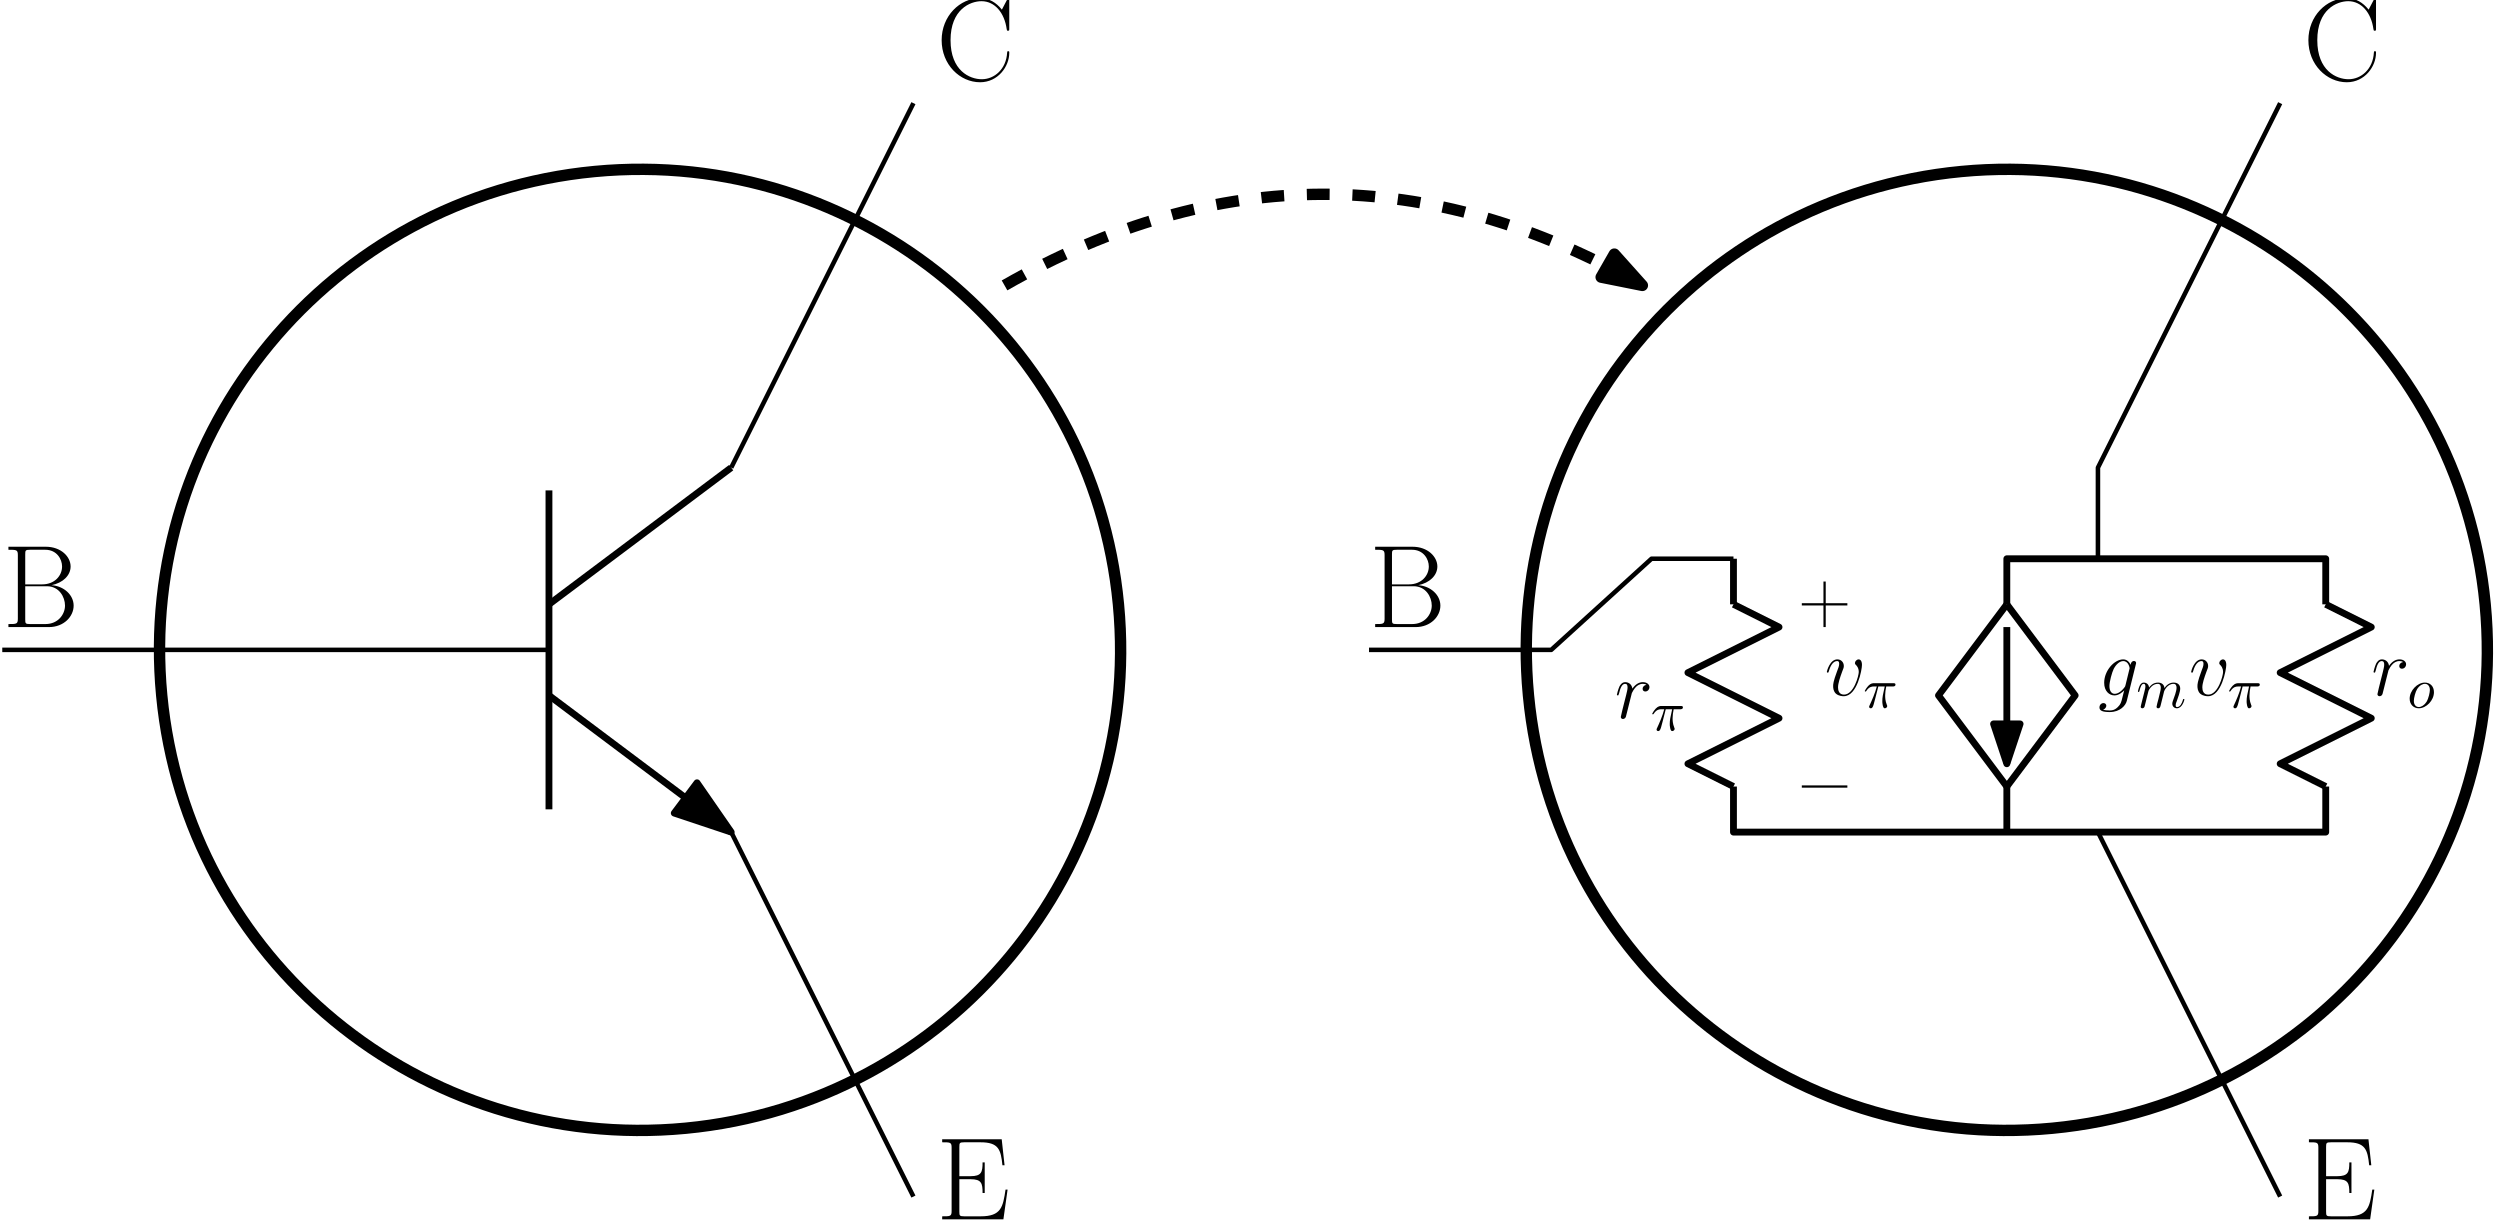
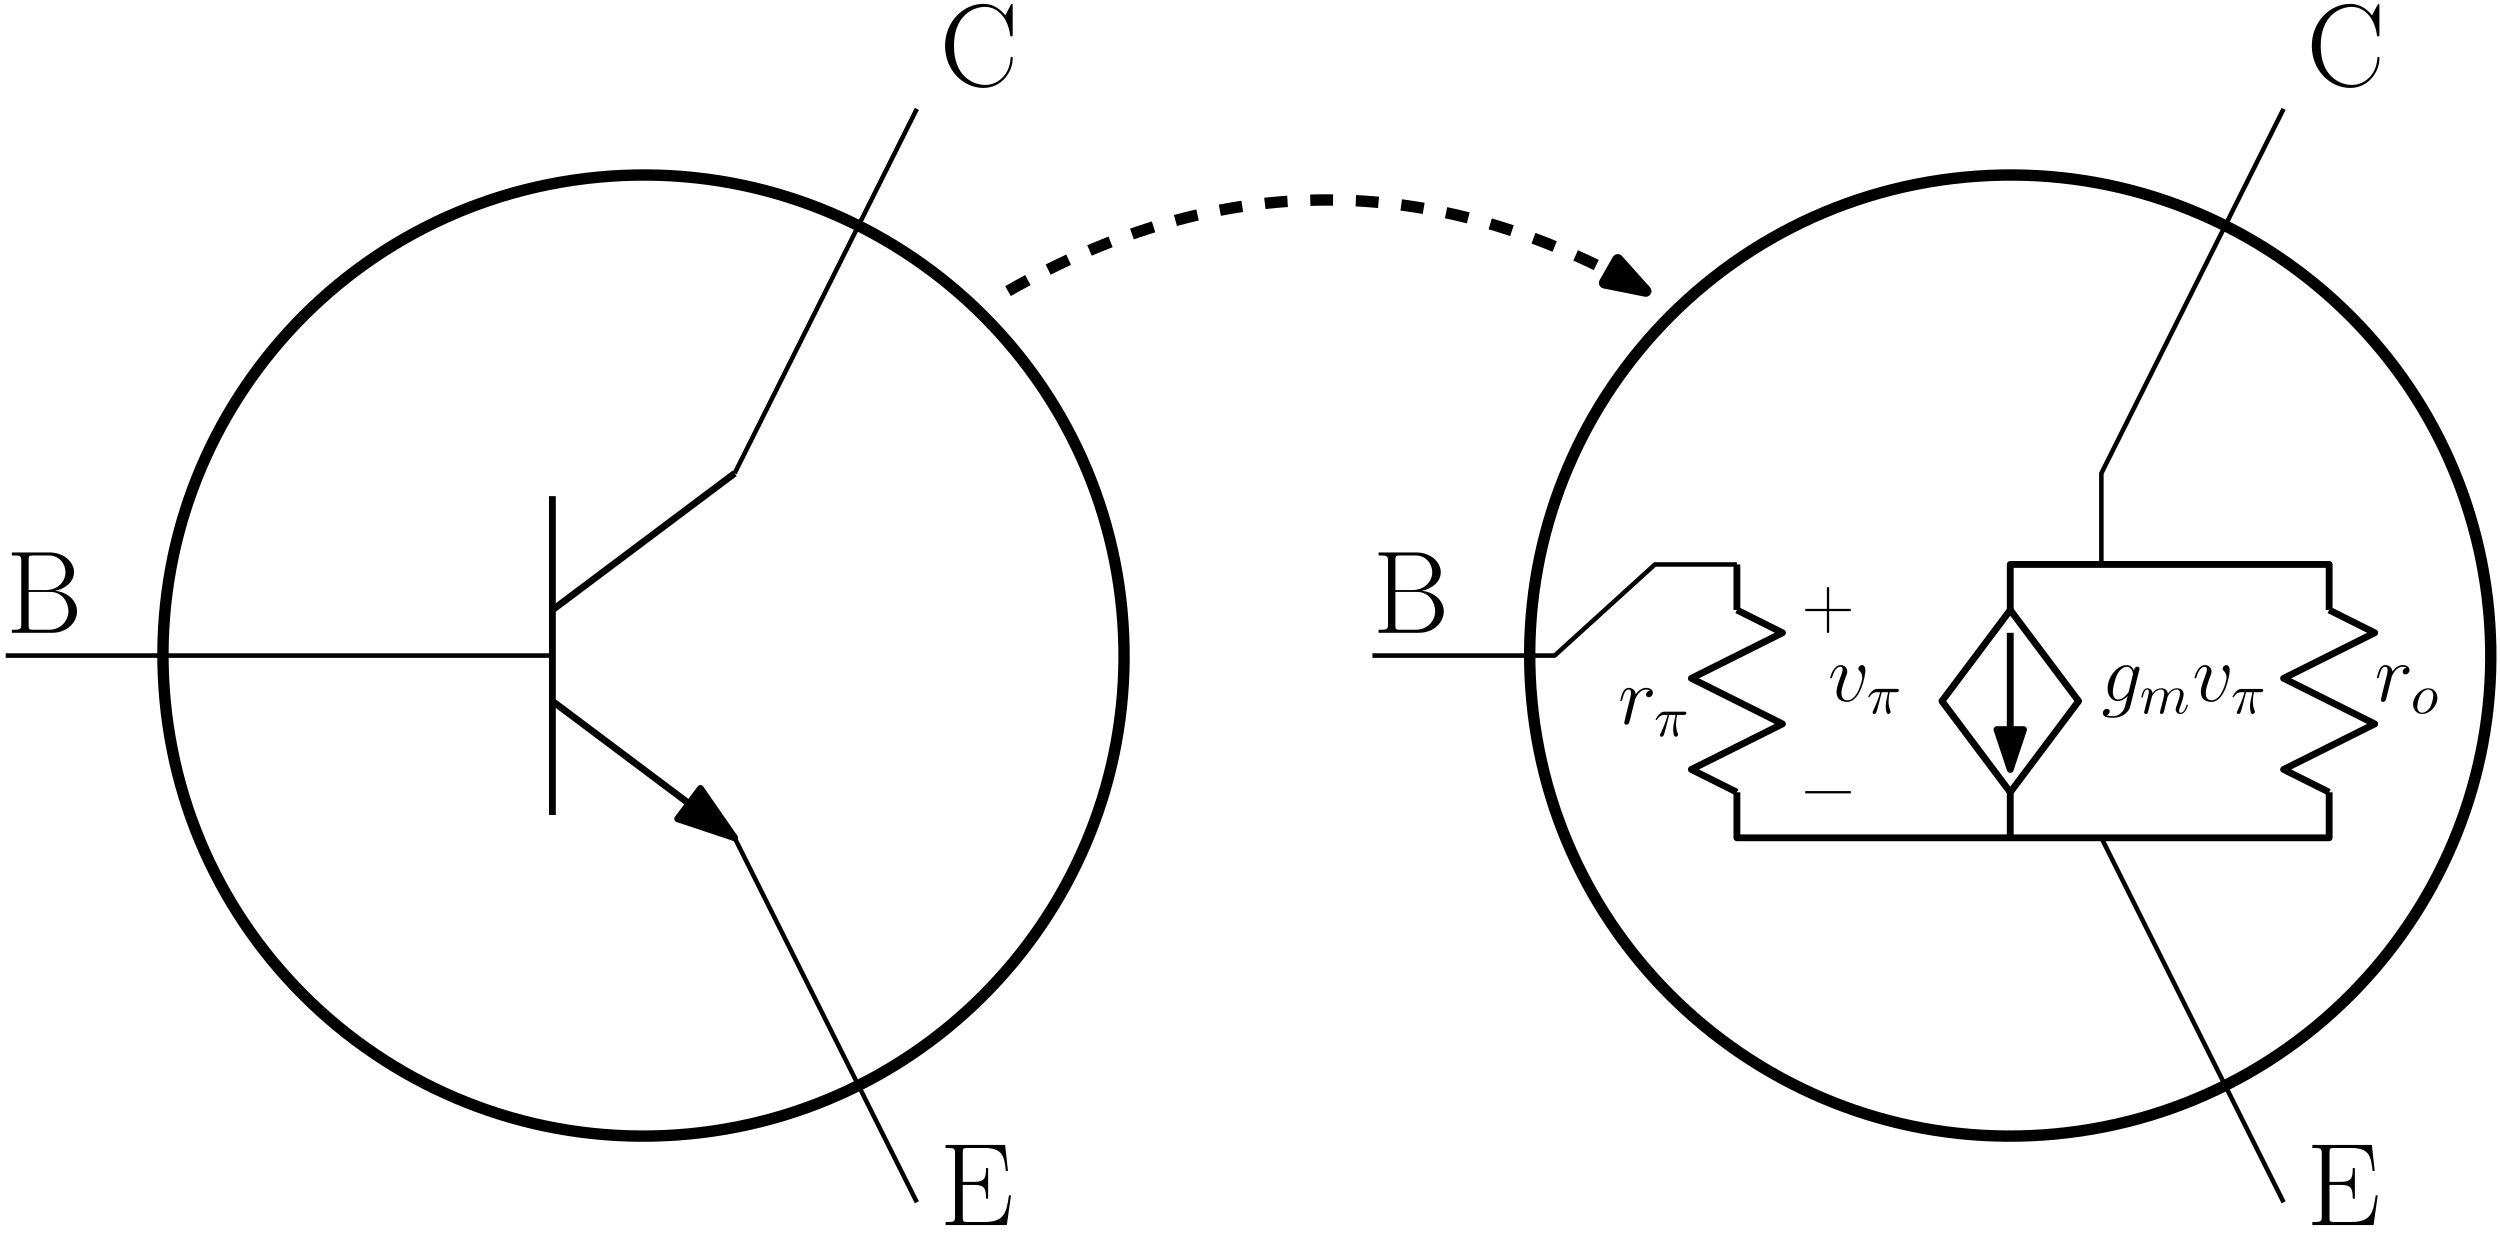
- <svg xmlns="http://www.w3.org/2000/svg" xmlns:xlink="http://www.w3.org/1999/xlink" width="439pt" height="215pt" viewBox="0 0 439 215" version="1.1">
+ <svg xmlns="http://www.w3.org/2000/svg" xmlns:xlink="http://www.w3.org/1999/xlink" width="439pt" height="217pt" viewBox="0 0 439 217" version="1.1">
  <defs>
    <g>
      <symbol overflow="visible" id="glyph0-0">
        <path style="stroke:none;" d="" />
      </symbol>
      <symbol overflow="visible" id="glyph0-1">
        <path style="stroke:none;" d="M 1.078 -14.109 L 1.078 -13.578 C 2.5 -13.578 2.734 -13.578 2.734 -12.641 L 2.734 -1.469 C 2.734 -0.531 2.5 -0.531 1.078 -0.531 L 1.078 0 L 8.188 0 C 10.828 0 12.531 -1.875 12.531 -3.766 C 12.531 -5.625 10.844 -7.203 8.641 -7.359 C 10.625 -7.75 12 -9.062 12 -10.641 C 12 -12.359 10.312 -14.109 7.641 -14.109 Z M 4.031 -7.5 L 4.031 -12.766 C 4.031 -13.469 4.062 -13.578 4.891 -13.578 L 7.547 -13.578 C 9.578 -13.578 10.5 -11.922 10.5 -10.641 C 10.5 -9.062 9.234 -7.5 7 -7.5 Z M 4.891 -0.531 C 4.062 -0.531 4.031 -0.641 4.031 -1.344 L 4.031 -7.172 L 7.844 -7.172 C 9.984 -7.172 11.016 -5.281 11.016 -3.781 C 11.016 -2.266 9.828 -0.531 7.578 -0.531 Z M 4.891 -0.531 " />
      </symbol>
      <symbol overflow="visible" id="glyph0-2">
        <path style="stroke:none;" d="M 12.828 -14.031 C 12.828 -14.391 12.812 -14.422 12.688 -14.422 C 12.594 -14.422 12.578 -14.391 12.438 -14.156 L 11.531 -12.422 C 10.516 -13.688 9.281 -14.438 7.688 -14.438 C 4.156 -14.438 0.953 -11.312 0.953 -7.062 C 0.953 -2.766 4.156 0.328 7.703 0.328 C 10.859 0.328 12.828 -2.453 12.828 -4.828 C 12.828 -5.047 12.828 -5.125 12.641 -5.125 C 12.469 -5.125 12.469 -5.062 12.453 -4.875 C 12.297 -1.984 10.219 -0.203 8 -0.203 C 5.891 -0.203 2.516 -1.688 2.516 -7.062 C 2.516 -12.453 5.953 -13.906 7.953 -13.906 C 10.281 -13.906 11.984 -11.875 12.375 -9 C 12.422 -8.766 12.422 -8.719 12.594 -8.719 C 12.828 -8.719 12.828 -8.766 12.828 -9.125 Z M 12.828 -14.031 " />
      </symbol>
      <symbol overflow="visible" id="glyph0-3">
        <path style="stroke:none;" d="M 12.531 -5.219 L 12.172 -5.219 C 11.719 -2.188 11.438 -0.531 7.812 -0.531 L 4.938 -0.531 C 4.109 -0.531 4.062 -0.641 4.062 -1.344 L 4.062 -7.047 L 6.016 -7.047 C 7.953 -7.047 8.141 -6.344 8.141 -4.625 L 8.516 -4.625 L 8.516 -10 L 8.141 -10 C 8.141 -8.281 7.953 -7.578 6.016 -7.578 L 4.062 -7.578 L 4.062 -12.719 C 4.062 -13.422 4.109 -13.531 4.938 -13.531 L 7.766 -13.531 C 10.969 -13.531 11.344 -12.25 11.625 -9.5 L 12 -9.5 L 11.5 -14.062 L 1.047 -14.062 L 1.047 -13.531 C 2.484 -13.531 2.703 -13.531 2.703 -12.594 L 2.703 -1.469 C 2.703 -0.531 2.484 -0.531 1.047 -0.531 L 1.047 0 L 11.797 0 Z M 12.531 -5.219 " />
      </symbol>
      <symbol overflow="visible" id="glyph1-0">
        <path style="stroke:none;" d="" />
      </symbol>
      <symbol overflow="visible" id="glyph1-1">
        <path style="stroke:none;" d="M 5.578 -5.859 C 5.141 -5.781 4.906 -5.469 4.906 -5.156 C 4.906 -4.812 5.172 -4.688 5.375 -4.688 C 5.781 -4.688 6.109 -5.031 6.109 -5.469 C 6.109 -5.922 5.672 -6.328 4.953 -6.328 C 4.375 -6.328 3.719 -6.062 3.109 -5.188 C 3.016 -5.953 2.438 -6.328 1.859 -6.328 C 1.312 -6.328 1.016 -5.891 0.844 -5.578 C 0.609 -5.062 0.391 -4.203 0.391 -4.125 C 0.391 -4.078 0.438 -4 0.547 -4 C 0.656 -4 0.672 -4.016 0.766 -4.344 C 0.969 -5.203 1.25 -6.031 1.828 -6.031 C 2.172 -6.031 2.266 -5.797 2.266 -5.375 C 2.266 -5.062 2.125 -4.5 2.016 -4.062 L 1.625 -2.516 C 1.562 -2.234 1.406 -1.594 1.328 -1.328 C 1.234 -0.969 1.078 -0.281 1.078 -0.219 C 1.078 -0.016 1.234 0.141 1.453 0.141 C 1.609 0.141 1.875 0.047 1.969 -0.25 C 2.016 -0.359 2.531 -2.531 2.625 -2.859 C 2.703 -3.172 2.781 -3.469 2.859 -3.781 C 2.906 -3.984 2.969 -4.219 3.016 -4.406 C 3.062 -4.531 3.438 -5.234 3.797 -5.547 C 3.969 -5.703 4.344 -6.031 4.938 -6.031 C 5.156 -6.031 5.391 -6 5.578 -5.859 Z M 5.578 -5.859 " />
      </symbol>
      <symbol overflow="visible" id="glyph1-2">
        <path style="stroke:none;" d="M 6.562 -5.359 C 6.562 -6.266 6.094 -6.328 5.984 -6.328 C 5.641 -6.328 5.328 -5.984 5.328 -5.688 C 5.328 -5.516 5.422 -5.422 5.484 -5.359 C 5.625 -5.234 6 -4.844 6 -4.109 C 6 -3.5 5.141 -0.141 3.406 -0.141 C 2.531 -0.141 2.359 -0.875 2.359 -1.406 C 2.359 -2.125 2.703 -3.125 3.078 -4.156 C 3.312 -4.75 3.375 -4.891 3.375 -5.172 C 3.375 -5.781 2.938 -6.328 2.234 -6.328 C 0.922 -6.328 0.391 -4.25 0.391 -4.125 C 0.391 -4.078 0.438 -4 0.547 -4 C 0.672 -4 0.688 -4.062 0.75 -4.266 C 1.094 -5.5 1.656 -6.031 2.188 -6.031 C 2.328 -6.031 2.562 -6.031 2.562 -5.562 C 2.562 -5.188 2.406 -4.781 2.188 -4.234 C 1.5 -2.391 1.5 -1.953 1.5 -1.609 C 1.5 -1.297 1.547 -0.703 2 -0.297 C 2.516 0.141 3.234 0.141 3.359 0.141 C 5.734 0.141 6.562 -4.547 6.562 -5.359 Z M 6.562 -5.359 " />
      </symbol>
-       <symbol overflow="visible" id="glyph1-3">
-         <path style="stroke:none;" d="M 4.844 -1.828 C 4.797 -1.594 4.766 -1.531 4.578 -1.312 C 3.984 -0.562 3.391 -0.281 2.938 -0.281 C 2.469 -0.281 2.016 -0.656 2.016 -1.656 C 2.016 -2.406 2.453 -4.016 2.766 -4.656 C 3.188 -5.469 3.828 -6.031 4.438 -6.031 C 5.375 -6.031 5.562 -4.859 5.562 -4.781 L 5.516 -4.578 Z M 5.734 -5.375 C 5.547 -5.797 5.156 -6.328 4.438 -6.328 C 2.875 -6.328 1.094 -4.359 1.094 -2.219 C 1.094 -0.734 2 0 2.906 0 C 3.672 0 4.344 -0.609 4.609 -0.891 L 4.281 0.406 C 4.094 1.188 4 1.547 3.484 2.047 C 2.891 2.641 2.359 2.641 2.031 2.641 C 1.609 2.641 1.25 2.609 0.891 2.5 C 1.344 2.359 1.469 1.969 1.469 1.812 C 1.469 1.578 1.297 1.344 0.969 1.344 C 0.625 1.344 0.266 1.641 0.266 2.109 C 0.266 2.703 0.844 2.922 2.062 2.922 C 3.922 2.922 4.875 1.734 5.062 0.969 L 6.656 -5.469 C 6.703 -5.641 6.703 -5.672 6.703 -5.688 C 6.703 -5.891 6.547 -6.047 6.328 -6.047 C 5.984 -6.047 5.781 -5.766 5.734 -5.375 Z M 5.734 -5.375 " />
-       </symbol>
      <symbol overflow="visible" id="glyph2-0">
        <path style="stroke:none;" d="" />
      </symbol>
      <symbol overflow="visible" id="glyph2-1">
        <path style="stroke:none;" d="M 2.641 -3.719 L 3.766 -3.719 C 3.438 -2.25 3.344 -1.812 3.344 -1.141 C 3.344 -1 3.344 -0.734 3.422 -0.391 C 3.531 0.047 3.641 0.109 3.781 0.109 C 3.984 0.109 4.203 -0.062 4.203 -0.266 C 4.203 -0.328 4.203 -0.344 4.141 -0.484 C 3.844 -1.203 3.844 -1.859 3.844 -2.141 C 3.844 -2.656 3.922 -3.203 4.031 -3.719 L 5.156 -3.719 C 5.297 -3.719 5.656 -3.719 5.656 -4.062 C 5.656 -4.297 5.438 -4.297 5.25 -4.297 L 1.906 -4.297 C 1.688 -4.297 1.312 -4.297 0.875 -3.828 C 0.531 -3.438 0.266 -2.984 0.266 -2.938 C 0.266 -2.922 0.266 -2.828 0.391 -2.828 C 0.469 -2.828 0.484 -2.875 0.547 -2.953 C 1.031 -3.719 1.609 -3.719 1.812 -3.719 L 2.375 -3.719 C 2.062 -2.516 1.531 -1.312 1.109 -0.406 C 1.031 -0.25 1.031 -0.234 1.031 -0.156 C 1.031 0.031 1.188 0.109 1.312 0.109 C 1.609 0.109 1.688 -0.172 1.812 -0.531 C 1.953 -1 1.953 -1.016 2.078 -1.516 Z M 2.641 -3.719 " />
      </symbol>
      <symbol overflow="visible" id="glyph2-2">
+         <path style="stroke:none;" d="M 4.672 -2.719 C 4.672 -3.766 3.984 -4.406 3.078 -4.406 C 1.75 -4.406 0.406 -2.984 0.406 -1.578 C 0.406 -0.594 1.078 0.109 2 0.109 C 3.328 0.109 4.672 -1.266 4.672 -2.719 Z M 2.016 -0.109 C 1.578 -0.109 1.141 -0.422 1.141 -1.203 C 1.141 -1.688 1.406 -2.766 1.719 -3.266 C 2.219 -4.031 2.797 -4.188 3.078 -4.188 C 3.656 -4.188 3.953 -3.703 3.953 -3.109 C 3.953 -2.719 3.75 -1.672 3.375 -1.031 C 3.016 -0.453 2.469 -0.109 2.016 -0.109 Z M 2.016 -0.109 " />
+       </symbol>
+       <symbol overflow="visible" id="glyph3-0">
+         <path style="stroke:none;" d="" />
+       </symbol>
+       <symbol overflow="visible" id="glyph3-1">
+         <path style="stroke:none;" d="M 2.641 -3.719 L 3.766 -3.719 C 3.438 -2.25 3.344 -1.812 3.344 -1.141 C 3.344 -1 3.344 -0.734 3.422 -0.391 C 3.531 0.047 3.641 0.109 3.781 0.109 C 3.984 0.109 4.203 -0.062 4.203 -0.266 C 4.203 -0.328 4.203 -0.344 4.141 -0.484 C 3.844 -1.203 3.844 -1.859 3.844 -2.141 C 3.844 -2.656 3.922 -3.203 4.031 -3.719 L 5.156 -3.719 C 5.297 -3.719 5.656 -3.719 5.656 -4.062 C 5.656 -4.297 5.438 -4.297 5.25 -4.297 L 1.906 -4.297 C 1.688 -4.297 1.312 -4.297 0.875 -3.828 C 0.531 -3.438 0.266 -2.984 0.266 -2.938 C 0.266 -2.922 0.266 -2.828 0.391 -2.828 C 0.469 -2.828 0.484 -2.875 0.547 -2.953 C 1.031 -3.719 1.609 -3.719 1.812 -3.719 L 2.375 -3.719 C 2.062 -2.516 1.531 -1.312 1.109 -0.406 C 1.031 -0.25 1.031 -0.234 1.031 -0.156 C 1.031 0.031 1.188 0.109 1.312 0.109 C 1.609 0.109 1.688 -0.172 1.812 -0.531 C 1.953 -1 1.953 -1.016 2.078 -1.516 Z M 2.641 -3.719 " />
+       </symbol>
+       <symbol overflow="visible" id="glyph4-0">
+         <path style="stroke:none;" d="" />
+       </symbol>
+       <symbol overflow="visible" id="glyph4-1">
+         <path style="stroke:none;" d="M 4.844 -1.828 C 4.797 -1.594 4.766 -1.531 4.578 -1.312 C 3.984 -0.562 3.391 -0.281 2.938 -0.281 C 2.469 -0.281 2.016 -0.656 2.016 -1.656 C 2.016 -2.406 2.453 -4.016 2.766 -4.656 C 3.188 -5.469 3.828 -6.031 4.438 -6.031 C 5.375 -6.031 5.562 -4.859 5.562 -4.781 L 5.516 -4.578 Z M 5.734 -5.375 C 5.547 -5.797 5.156 -6.328 4.438 -6.328 C 2.875 -6.328 1.094 -4.359 1.094 -2.219 C 1.094 -0.734 2 0 2.906 0 C 3.672 0 4.344 -0.609 4.609 -0.891 L 4.281 0.406 C 4.094 1.188 4 1.547 3.484 2.047 C 2.891 2.641 2.359 2.641 2.031 2.641 C 1.609 2.641 1.25 2.609 0.891 2.5 C 1.344 2.359 1.469 1.969 1.469 1.812 C 1.469 1.578 1.297 1.344 0.969 1.344 C 0.625 1.344 0.266 1.641 0.266 2.109 C 0.266 2.703 0.844 2.922 2.062 2.922 C 3.922 2.922 4.875 1.734 5.062 0.969 L 6.656 -5.469 C 6.703 -5.641 6.703 -5.672 6.703 -5.688 C 6.703 -5.891 6.547 -6.047 6.328 -6.047 C 5.984 -6.047 5.781 -5.766 5.734 -5.375 Z M 5.734 -5.375 " />
+       </symbol>
+       <symbol overflow="visible" id="glyph5-0">
+         <path style="stroke:none;" d="" />
+       </symbol>
+       <symbol overflow="visible" id="glyph5-1">
        <path style="stroke:none;" d="M 0.875 -0.594 C 0.844 -0.438 0.781 -0.203 0.781 -0.156 C 0.781 0.016 0.922 0.109 1.078 0.109 C 1.203 0.109 1.375 0.031 1.453 -0.172 C 1.453 -0.188 1.578 -0.656 1.641 -0.906 L 1.859 -1.797 C 1.906 -2.031 1.969 -2.25 2.031 -2.469 C 2.062 -2.641 2.141 -2.938 2.156 -2.969 C 2.297 -3.281 2.828 -4.188 3.781 -4.188 C 4.234 -4.188 4.312 -3.812 4.312 -3.484 C 4.312 -3.234 4.25 -2.953 4.172 -2.656 L 3.891 -1.5 L 3.688 -0.75 C 3.656 -0.547 3.562 -0.203 3.562 -0.156 C 3.562 0.016 3.703 0.109 3.844 0.109 C 4.156 0.109 4.219 -0.141 4.297 -0.453 C 4.438 -1.016 4.812 -2.469 4.891 -2.859 C 4.922 -2.984 5.453 -4.188 6.547 -4.188 C 6.969 -4.188 7.078 -3.844 7.078 -3.484 C 7.078 -2.922 6.656 -1.781 6.453 -1.25 C 6.375 -1.016 6.328 -0.906 6.328 -0.703 C 6.328 -0.234 6.672 0.109 7.141 0.109 C 8.078 0.109 8.453 -1.344 8.453 -1.422 C 8.453 -1.531 8.359 -1.531 8.328 -1.531 C 8.234 -1.531 8.234 -1.5 8.188 -1.344 C 8.031 -0.812 7.719 -0.109 7.172 -0.109 C 7 -0.109 6.922 -0.203 6.922 -0.438 C 6.922 -0.688 7.016 -0.922 7.109 -1.141 C 7.297 -1.672 7.719 -2.766 7.719 -3.344 C 7.719 -3.984 7.312 -4.406 6.562 -4.406 C 5.828 -4.406 5.312 -3.969 4.938 -3.438 C 4.938 -3.562 4.906 -3.906 4.625 -4.141 C 4.375 -4.359 4.062 -4.406 3.812 -4.406 C 2.906 -4.406 2.422 -3.766 2.25 -3.531 C 2.203 -4.109 1.781 -4.406 1.328 -4.406 C 0.875 -4.406 0.688 -4.016 0.594 -3.844 C 0.422 -3.484 0.297 -2.906 0.297 -2.875 C 0.297 -2.766 0.391 -2.766 0.406 -2.766 C 0.516 -2.766 0.516 -2.781 0.578 -3 C 0.75 -3.703 0.953 -4.188 1.312 -4.188 C 1.469 -4.188 1.609 -4.109 1.609 -3.734 C 1.609 -3.516 1.578 -3.406 1.453 -2.891 Z M 0.875 -0.594 " />
      </symbol>
-       <symbol overflow="visible" id="glyph2-3">
-         <path style="stroke:none;" d="M 4.672 -2.719 C 4.672 -3.766 3.984 -4.406 3.078 -4.406 C 1.75 -4.406 0.406 -2.984 0.406 -1.578 C 0.406 -0.594 1.078 0.109 2 0.109 C 3.328 0.109 4.672 -1.266 4.672 -2.719 Z M 2.016 -0.109 C 1.578 -0.109 1.141 -0.422 1.141 -1.203 C 1.141 -1.688 1.406 -2.766 1.719 -3.266 C 2.219 -4.031 2.797 -4.188 3.078 -4.188 C 3.656 -4.188 3.953 -3.703 3.953 -3.109 C 3.953 -2.719 3.75 -1.672 3.375 -1.031 C 3.016 -0.453 2.469 -0.109 2.016 -0.109 Z M 2.016 -0.109 " />
+       <symbol overflow="visible" id="glyph6-0">
+         <path style="stroke:none;" d="" />
+       </symbol>
+       <symbol overflow="visible" id="glyph6-1">
+         <path style="stroke:none;" d="M 6.562 -5.359 C 6.562 -6.266 6.094 -6.328 5.984 -6.328 C 5.641 -6.328 5.328 -5.984 5.328 -5.688 C 5.328 -5.516 5.422 -5.422 5.484 -5.359 C 5.625 -5.234 6 -4.844 6 -4.109 C 6 -3.5 5.141 -0.141 3.406 -0.141 C 2.531 -0.141 2.359 -0.875 2.359 -1.406 C 2.359 -2.125 2.703 -3.125 3.078 -4.156 C 3.312 -4.75 3.375 -4.891 3.375 -5.172 C 3.375 -5.781 2.938 -6.328 2.234 -6.328 C 0.922 -6.328 0.391 -4.25 0.391 -4.125 C 0.391 -4.078 0.438 -4 0.547 -4 C 0.672 -4 0.688 -4.062 0.75 -4.266 C 1.094 -5.5 1.656 -6.031 2.188 -6.031 C 2.328 -6.031 2.562 -6.031 2.562 -5.562 C 2.562 -5.188 2.406 -4.781 2.188 -4.234 C 1.5 -2.391 1.5 -1.953 1.5 -1.609 C 1.5 -1.297 1.547 -0.703 2 -0.297 C 2.516 0.141 3.234 0.141 3.359 0.141 C 5.734 0.141 6.562 -4.547 6.562 -5.359 Z M 6.562 -5.359 " />
+       </symbol>
+       <symbol overflow="visible" id="glyph7-0">
+         <path style="stroke:none;" d="" />
+       </symbol>
+       <symbol overflow="visible" id="glyph7-1">
+         <path style="stroke:none;" d="M 2.641 -3.719 L 3.766 -3.719 C 3.438 -2.25 3.344 -1.812 3.344 -1.141 C 3.344 -1 3.344 -0.734 3.422 -0.391 C 3.531 0.047 3.641 0.109 3.781 0.109 C 3.984 0.109 4.203 -0.062 4.203 -0.266 C 4.203 -0.328 4.203 -0.344 4.141 -0.484 C 3.844 -1.203 3.844 -1.859 3.844 -2.141 C 3.844 -2.656 3.922 -3.203 4.031 -3.719 L 5.156 -3.719 C 5.297 -3.719 5.656 -3.719 5.656 -4.062 C 5.656 -4.297 5.438 -4.297 5.25 -4.297 L 1.906 -4.297 C 1.688 -4.297 1.312 -4.297 0.875 -3.828 C 0.531 -3.438 0.266 -2.984 0.266 -2.938 C 0.266 -2.922 0.266 -2.828 0.391 -2.828 C 0.469 -2.828 0.484 -2.875 0.547 -2.953 C 1.031 -3.719 1.609 -3.719 1.812 -3.719 L 2.375 -3.719 C 2.062 -2.516 1.531 -1.312 1.109 -0.406 C 1.031 -0.25 1.031 -0.234 1.031 -0.156 C 1.031 0.031 1.188 0.109 1.312 0.109 C 1.609 0.109 1.688 -0.172 1.812 -0.531 C 1.953 -1 1.953 -1.016 2.078 -1.516 Z M 2.641 -3.719 " />
      </symbol>
    </g>
  </defs>
  <g id="surface1">
-     <path style="fill:none;stroke-width:2;stroke-linecap:butt;stroke-linejoin:round;stroke:rgb(0%,0%,0%);stroke-opacity:1;stroke-dasharray:4;stroke-miterlimit:10;" d="M 223.998 655.999 C 261.334 677.335 298.666 677.335 335.998 655.999 " transform="matrix(1,0,0,-1,-47.6,706.116)" />
-     <path style="fill-rule:evenodd;fill:rgb(0%,0%,0%);fill-opacity:1;stroke-width:2;stroke-linecap:butt;stroke-linejoin:round;stroke:rgb(0%,0%,0%);stroke-opacity:1;stroke-miterlimit:10;" d="M 335.998 655.999 L 331.08 661.495 L 328.764 657.448 Z M 335.998 655.999 " transform="matrix(1,0,0,-1,-47.6,706.116)" />
-     <path style="fill:none;stroke-width:1.2;stroke-linecap:butt;stroke-linejoin:round;stroke:rgb(0%,0%,0%);stroke-opacity:1;stroke-miterlimit:10;" d="M 143.998 619.999 L 143.998 563.999 " transform="matrix(1,0,0,-1,-47.6,706.116)" />
-     <path style="fill:none;stroke-width:1.2;stroke-linecap:butt;stroke-linejoin:round;stroke:rgb(0%,0%,0%);stroke-opacity:1;stroke-miterlimit:10;" d="M 143.998 599.999 L 175.998 623.999 " transform="matrix(1,0,0,-1,-47.6,706.116)" />
-     <path style="fill:none;stroke-width:1.2;stroke-linecap:butt;stroke-linejoin:round;stroke:rgb(0%,0%,0%);stroke-opacity:1;stroke-miterlimit:10;" d="M 143.998 583.999 L 175.998 559.999 " transform="matrix(1,0,0,-1,-47.6,706.116)" />
-     <path style="fill-rule:evenodd;fill:rgb(0%,0%,0%);fill-opacity:1;stroke-width:1.2;stroke-linecap:butt;stroke-linejoin:round;stroke:rgb(0%,0%,0%);stroke-opacity:1;stroke-miterlimit:10;" d="M 175.998 559.999 L 169.998 568.663 L 166.002 563.335 Z M 175.998 559.999 " transform="matrix(1,0,0,-1,-47.6,706.116)" />
-     <path style="fill:none;stroke-width:2;stroke-linecap:butt;stroke-linejoin:round;stroke:rgb(0%,0%,0%);stroke-opacity:1;stroke-miterlimit:10;" d="M 243.998 599.999 C 239.58 646.393 198.393 680.417 151.998 675.999 C 105.608 671.581 71.58 630.393 75.998 583.999 C 80.416 537.608 121.608 503.581 167.998 507.999 C 214.393 512.417 248.416 553.608 243.998 599.999 Z M 243.998 599.999 " transform="matrix(1,0,0,-1,-47.6,706.116)" />
-     <path style="fill:none;stroke-width:0.8;stroke-linecap:butt;stroke-linejoin:round;stroke:rgb(0%,0%,0%);stroke-opacity:1;stroke-miterlimit:10;" d="M 143.998 591.999 L 47.998 591.999 " transform="matrix(1,0,0,-1,-47.6,706.116)" />
-     <path style="fill:none;stroke-width:0.8;stroke-linecap:butt;stroke-linejoin:round;stroke:rgb(0%,0%,0%);stroke-opacity:1;stroke-miterlimit:10;" d="M 175.998 623.999 L 207.998 687.999 " transform="matrix(1,0,0,-1,-47.6,706.116)" />
-     <path style="fill:none;stroke-width:0.8;stroke-linecap:butt;stroke-linejoin:round;stroke:rgb(0%,0%,0%);stroke-opacity:1;stroke-miterlimit:10;" d="M 175.998 559.999 L 207.998 495.999 " transform="matrix(1,0,0,-1,-47.6,706.116)" />
+     <path style="fill:none;stroke-width:2;stroke-linecap:butt;stroke-linejoin:round;stroke:rgb(0%,0%,0%);stroke-opacity:1;stroke-dasharray:4;stroke-miterlimit:10;" d="M 224 655.999 C 261.332 677.335 298.668 677.335 336 655.999 " transform="matrix(1,0,0,-1,-47,707.116)" />
+     <path style="fill-rule:evenodd;fill:rgb(0%,0%,0%);fill-opacity:1;stroke-width:2;stroke-linecap:butt;stroke-linejoin:round;stroke:rgb(0%,0%,0%);stroke-opacity:1;stroke-miterlimit:10;" d="M 336 655.999 L 331.078 661.495 L 328.766 657.448 Z M 336 655.999 " transform="matrix(1,0,0,-1,-47,707.116)" />
+     <path style="fill:none;stroke-width:1.2;stroke-linecap:butt;stroke-linejoin:round;stroke:rgb(0%,0%,0%);stroke-opacity:1;stroke-miterlimit:10;" d="M 144 619.999 L 144 563.999 " transform="matrix(1,0,0,-1,-47,707.116)" />
+     <path style="fill:none;stroke-width:1.2;stroke-linecap:butt;stroke-linejoin:round;stroke:rgb(0%,0%,0%);stroke-opacity:1;stroke-miterlimit:10;" d="M 144 599.999 L 176 623.999 " transform="matrix(1,0,0,-1,-47,707.116)" />
+     <path style="fill:none;stroke-width:1.2;stroke-linecap:butt;stroke-linejoin:round;stroke:rgb(0%,0%,0%);stroke-opacity:1;stroke-miterlimit:10;" d="M 144 583.999 L 176 559.999 " transform="matrix(1,0,0,-1,-47,707.116)" />
+     <path style="fill-rule:evenodd;fill:rgb(0%,0%,0%);fill-opacity:1;stroke-width:1.2;stroke-linecap:butt;stroke-linejoin:round;stroke:rgb(0%,0%,0%);stroke-opacity:1;stroke-miterlimit:10;" d="M 176 559.999 L 169.996 568.663 L 166.004 563.335 Z M 176 559.999 " transform="matrix(1,0,0,-1,-47,707.116)" />
+     <path style="fill:none;stroke-width:2;stroke-linecap:butt;stroke-linejoin:round;stroke:rgb(0%,0%,0%);stroke-opacity:1;stroke-miterlimit:10;" d="M 244 599.999 C 239.582 646.393 198.391 680.417 152 675.999 C 105.609 671.581 71.582 630.393 76 583.999 C 80.418 537.608 121.609 503.581 168 507.999 C 214.391 512.417 248.418 553.608 244 599.999 Z M 244 599.999 " transform="matrix(1,0,0,-1,-47,707.116)" />
+     <path style="fill:none;stroke-width:0.8;stroke-linecap:butt;stroke-linejoin:round;stroke:rgb(0%,0%,0%);stroke-opacity:1;stroke-miterlimit:10;" d="M 144 591.999 L 48 591.999 " transform="matrix(1,0,0,-1,-47,707.116)" />
+     <path style="fill:none;stroke-width:0.8;stroke-linecap:butt;stroke-linejoin:round;stroke:rgb(0%,0%,0%);stroke-opacity:1;stroke-miterlimit:10;" d="M 176 623.999 L 208 687.999 " transform="matrix(1,0,0,-1,-47,707.116)" />
+     <path style="fill:none;stroke-width:0.8;stroke-linecap:butt;stroke-linejoin:round;stroke:rgb(0%,0%,0%);stroke-opacity:1;stroke-miterlimit:10;" d="M 176 559.999 L 208 495.999 " transform="matrix(1,0,0,-1,-47,707.116)" />
    <g style="fill:rgb(0%,0%,0%);fill-opacity:1;">
-       <use xlink:href="#glyph0-1" x="0.4" y="110.116" />
+       <use xlink:href="#glyph0-1" x="1" y="111.116" />
    </g>
    <g style="fill:rgb(0%,0%,0%);fill-opacity:1;">
-       <use xlink:href="#glyph0-2" x="164.4" y="14.116" />
+       <use xlink:href="#glyph0-2" x="165" y="15.116" />
    </g>
    <g style="fill:rgb(0%,0%,0%);fill-opacity:1;">
-       <use xlink:href="#glyph0-3" x="164.4" y="214.116" />
+       <use xlink:href="#glyph0-3" x="165" y="215.116" />
    </g>
-     <path style="fill:none;stroke-width:2;stroke-linecap:butt;stroke-linejoin:round;stroke:rgb(0%,0%,0%);stroke-opacity:1;stroke-miterlimit:10;" d="M 483.998 599.999 C 479.58 646.393 438.393 680.417 391.998 675.999 C 345.608 671.581 311.58 630.393 315.998 583.999 C 320.416 537.608 361.608 503.581 407.998 507.999 C 454.393 512.417 488.416 553.608 483.998 599.999 Z M 483.998 599.999 " transform="matrix(1,0,0,-1,-47.6,706.116)" />
+     <path style="fill:none;stroke-width:2;stroke-linecap:butt;stroke-linejoin:round;stroke:rgb(0%,0%,0%);stroke-opacity:1;stroke-miterlimit:10;" d="M 484 599.999 C 479.582 646.393 438.391 680.417 392 675.999 C 345.609 671.581 311.582 630.393 316 583.999 C 320.418 537.608 361.609 503.581 408 507.999 C 454.391 512.417 488.418 553.608 484 599.999 Z M 484 599.999 " transform="matrix(1,0,0,-1,-47,707.116)" />
    <g style="fill:rgb(0%,0%,0%);fill-opacity:1;">
-       <use xlink:href="#glyph0-1" x="240.4" y="110.116" />
+       <use xlink:href="#glyph0-1" x="241" y="111.116" />
    </g>
    <g style="fill:rgb(0%,0%,0%);fill-opacity:1;">
-       <use xlink:href="#glyph0-2" x="404.4" y="14.116" />
+       <use xlink:href="#glyph0-2" x="405" y="15.116" />
    </g>
    <g style="fill:rgb(0%,0%,0%);fill-opacity:1;">
-       <use xlink:href="#glyph0-3" x="404.4" y="214.116" />
+       <use xlink:href="#glyph0-3" x="405" y="215.116" />
    </g>
-     <path style="fill:none;stroke-width:0.8;stroke-linecap:butt;stroke-linejoin:round;stroke:rgb(0%,0%,0%);stroke-opacity:1;stroke-miterlimit:10;" d="M 351.998 607.999 L 337.6 607.999 L 319.998 591.999 L 287.998 591.999 " transform="matrix(1,0,0,-1,-47.6,706.116)" />
-     <path style="fill:none;stroke-width:0.8;stroke-linecap:butt;stroke-linejoin:round;stroke:rgb(0%,0%,0%);stroke-opacity:1;stroke-miterlimit:10;" d="M 415.998 607.999 L 415.998 623.999 L 447.998 687.999 " transform="matrix(1,0,0,-1,-47.6,706.116)" />
-     <path style="fill:none;stroke-width:0.8;stroke-linecap:butt;stroke-linejoin:round;stroke:rgb(0%,0%,0%);stroke-opacity:1;stroke-miterlimit:10;" d="M 415.998 559.999 L 447.998 495.999 " transform="matrix(1,0,0,-1,-47.6,706.116)" />
-     <path style="fill:none;stroke-width:1.2;stroke-linecap:butt;stroke-linejoin:round;stroke:rgb(0%,0%,0%);stroke-opacity:1;stroke-miterlimit:10;" d="M 351.998 599.999 L 359.998 595.999 L 343.998 587.999 L 359.998 579.999 L 343.998 571.999 L 351.998 567.999 " transform="matrix(1,0,0,-1,-47.6,706.116)" />
+     <path style="fill:none;stroke-width:0.8;stroke-linecap:butt;stroke-linejoin:round;stroke:rgb(0%,0%,0%);stroke-opacity:1;stroke-miterlimit:10;" d="M 352 607.999 L 337.602 607.999 L 320 591.999 L 288 591.999 " transform="matrix(1,0,0,-1,-47,707.116)" />
+     <path style="fill:none;stroke-width:0.8;stroke-linecap:butt;stroke-linejoin:round;stroke:rgb(0%,0%,0%);stroke-opacity:1;stroke-miterlimit:10;" d="M 416 607.999 L 416 623.999 L 448 687.999 " transform="matrix(1,0,0,-1,-47,707.116)" />
+     <path style="fill:none;stroke-width:0.8;stroke-linecap:butt;stroke-linejoin:round;stroke:rgb(0%,0%,0%);stroke-opacity:1;stroke-miterlimit:10;" d="M 416 559.999 L 448 495.999 " transform="matrix(1,0,0,-1,-47,707.116)" />
+     <path style="fill:none;stroke-width:1.2;stroke-linecap:butt;stroke-linejoin:round;stroke:rgb(0%,0%,0%);stroke-opacity:1;stroke-miterlimit:10;" d="M 352 599.999 L 360 595.999 L 344 587.999 L 360 579.999 L 344 571.999 L 352 567.999 " transform="matrix(1,0,0,-1,-47,707.116)" />
    <g style="fill:rgb(0%,0%,0%);fill-opacity:1;">
-       <use xlink:href="#glyph1-1" x="283.535" y="126.114" />
+       <use xlink:href="#glyph1-1" x="284.135" y="127.114" />
    </g>
    <g style="fill:rgb(0%,0%,0%);fill-opacity:1;">
-       <use xlink:href="#glyph2-1" x="289.865" y="128.266" />
+       <use xlink:href="#glyph2-1" x="290.465" y="129.266" />
    </g>
-     <path style="fill:none;stroke-width:0.4;stroke-linecap:butt;stroke-linejoin:round;stroke:rgb(0%,0%,0%);stroke-opacity:1;stroke-miterlimit:10;" d="M 367.998 603.999 L 367.998 595.999 " transform="matrix(1,0,0,-1,-47.6,706.116)" />
-     <path style="fill:none;stroke-width:0.4;stroke-linecap:butt;stroke-linejoin:round;stroke:rgb(0%,0%,0%);stroke-opacity:1;stroke-miterlimit:10;" d="M 363.998 599.999 L 371.998 599.999 " transform="matrix(1,0,0,-1,-47.6,706.116)" />
-     <path style="fill:none;stroke-width:0.4;stroke-linecap:butt;stroke-linejoin:round;stroke:rgb(0%,0%,0%);stroke-opacity:1;stroke-miterlimit:10;" d="M 363.998 567.999 L 371.998 567.999 " transform="matrix(1,0,0,-1,-47.6,706.116)" />
+     <path style="fill:none;stroke-width:0.4;stroke-linecap:butt;stroke-linejoin:round;stroke:rgb(0%,0%,0%);stroke-opacity:1;stroke-miterlimit:10;" d="M 368 603.999 L 368 595.999 " transform="matrix(1,0,0,-1,-47,707.116)" />
+     <path style="fill:none;stroke-width:0.4;stroke-linecap:butt;stroke-linejoin:round;stroke:rgb(0%,0%,0%);stroke-opacity:1;stroke-miterlimit:10;" d="M 364 599.999 L 372 599.999 " transform="matrix(1,0,0,-1,-47,707.116)" />
+     <path style="fill:none;stroke-width:0.4;stroke-linecap:butt;stroke-linejoin:round;stroke:rgb(0%,0%,0%);stroke-opacity:1;stroke-miterlimit:10;" d="M 364 567.999 L 372 567.999 " transform="matrix(1,0,0,-1,-47,707.116)" />
    <g style="fill:rgb(0%,0%,0%);fill-opacity:1;">
-       <use xlink:href="#glyph1-2" x="320.4" y="122.114" />
+       <use xlink:href="#glyph1-2" x="321" y="123.114" />
    </g>
    <g style="fill:rgb(0%,0%,0%);fill-opacity:1;">
-       <use xlink:href="#glyph2-1" x="327.191" y="124.266" />
+       <use xlink:href="#glyph3-1" x="327.791" y="125.266" />
    </g>
    <g style="fill:rgb(0%,0%,0%);fill-opacity:1;">
-       <use xlink:href="#glyph1-3" x="368.4" y="122.116" />
+       <use xlink:href="#glyph4-1" x="369" y="123.116" />
    </g>
    <g style="fill:rgb(0%,0%,0%);fill-opacity:1;">
-       <use xlink:href="#glyph2-2" x="375.126" y="124.268" />
+       <use xlink:href="#glyph5-1" x="375.726" y="125.268" />
    </g>
    <g style="fill:rgb(0%,0%,0%);fill-opacity:1;">
-       <use xlink:href="#glyph1-2" x="384.372" y="122.116" />
+       <use xlink:href="#glyph6-1" x="384.972" y="123.116" />
    </g>
    <g style="fill:rgb(0%,0%,0%);fill-opacity:1;">
-       <use xlink:href="#glyph2-1" x="391.163" y="124.268" />
+       <use xlink:href="#glyph7-1" x="391.763" y="125.268" />
    </g>
-     <path style="fill:none;stroke-width:1.2;stroke-linecap:butt;stroke-linejoin:round;stroke:rgb(0%,0%,0%);stroke-opacity:1;stroke-miterlimit:10;" d="M 399.998 599.999 L 387.998 583.999 L 399.998 567.999 L 411.998 583.999 L 399.998 599.999 " transform="matrix(1,0,0,-1,-47.6,706.116)" />
-     <path style="fill:none;stroke-width:1.2;stroke-linecap:butt;stroke-linejoin:round;stroke:rgb(0%,0%,0%);stroke-opacity:1;stroke-miterlimit:10;" d="M 399.998 595.999 L 399.998 571.999 " transform="matrix(1,0,0,-1,-47.6,706.116)" />
-     <path style="fill-rule:evenodd;fill:rgb(0%,0%,0%);fill-opacity:1;stroke-width:1.2;stroke-linecap:butt;stroke-linejoin:round;stroke:rgb(0%,0%,0%);stroke-opacity:1;stroke-miterlimit:10;" d="M 399.998 571.999 L 402.33 578.999 L 397.67 578.999 Z M 399.998 571.999 " transform="matrix(1,0,0,-1,-47.6,706.116)" />
-     <path style="fill:none;stroke-width:1.2;stroke-linecap:butt;stroke-linejoin:round;stroke:rgb(0%,0%,0%);stroke-opacity:1;stroke-miterlimit:10;" d="M 455.998 599.999 L 463.998 595.999 L 447.998 587.999 L 463.998 579.999 L 447.998 571.999 L 455.998 567.999 " transform="matrix(1,0,0,-1,-47.6,706.116)" />
+     <path style="fill:none;stroke-width:1.2;stroke-linecap:butt;stroke-linejoin:round;stroke:rgb(0%,0%,0%);stroke-opacity:1;stroke-miterlimit:10;" d="M 400 599.999 L 388 583.999 L 400 567.999 L 412 583.999 L 400 599.999 " transform="matrix(1,0,0,-1,-47,707.116)" />
+     <path style="fill:none;stroke-width:1.2;stroke-linecap:butt;stroke-linejoin:round;stroke:rgb(0%,0%,0%);stroke-opacity:1;stroke-miterlimit:10;" d="M 400 595.999 L 400 571.999 " transform="matrix(1,0,0,-1,-47,707.116)" />
+     <path style="fill-rule:evenodd;fill:rgb(0%,0%,0%);fill-opacity:1;stroke-width:1.2;stroke-linecap:butt;stroke-linejoin:round;stroke:rgb(0%,0%,0%);stroke-opacity:1;stroke-miterlimit:10;" d="M 400 571.999 L 402.332 578.999 L 397.668 578.999 Z M 400 571.999 " transform="matrix(1,0,0,-1,-47,707.116)" />
+     <path style="fill:none;stroke-width:1.2;stroke-linecap:butt;stroke-linejoin:round;stroke:rgb(0%,0%,0%);stroke-opacity:1;stroke-miterlimit:10;" d="M 456 599.999 L 464 595.999 L 448 587.999 L 464 579.999 L 448 571.999 L 456 567.999 " transform="matrix(1,0,0,-1,-47,707.116)" />
    <g style="fill:rgb(0%,0%,0%);fill-opacity:1;">
-       <use xlink:href="#glyph1-1" x="416.4" y="122.114" />
+       <use xlink:href="#glyph1-1" x="417" y="123.114" />
    </g>
    <g style="fill:rgb(0%,0%,0%);fill-opacity:1;">
-       <use xlink:href="#glyph2-3" x="422.73" y="124.266" />
+       <use xlink:href="#glyph2-2" x="423.33" y="125.266" />
    </g>
-     <path style="fill:none;stroke-width:1.2;stroke-linecap:butt;stroke-linejoin:round;stroke:rgb(0%,0%,0%);stroke-opacity:1;stroke-miterlimit:10;" d="M 399.998 599.999 L 399.998 607.999 L 455.998 607.999 L 455.998 599.999 " transform="matrix(1,0,0,-1,-47.6,706.116)" />
-     <path style="fill:none;stroke-width:1.2;stroke-linecap:butt;stroke-linejoin:round;stroke:rgb(0%,0%,0%);stroke-opacity:1;stroke-miterlimit:10;" d="M 455.998 567.999 L 455.998 559.999 L 351.998 559.999 L 351.998 567.999 " transform="matrix(1,0,0,-1,-47.6,706.116)" />
-     <path style="fill:none;stroke-width:1.2;stroke-linecap:butt;stroke-linejoin:round;stroke:rgb(0%,0%,0%);stroke-opacity:1;stroke-miterlimit:10;" d="M 399.998 559.999 L 399.998 567.999 " transform="matrix(1,0,0,-1,-47.6,706.116)" />
-     <path style="fill:none;stroke-width:1.2;stroke-linecap:butt;stroke-linejoin:round;stroke:rgb(0%,0%,0%);stroke-opacity:1;stroke-miterlimit:10;" d="M 351.998 599.999 L 351.998 607.999 " transform="matrix(1,0,0,-1,-47.6,706.116)" />
+     <path style="fill:none;stroke-width:1.2;stroke-linecap:butt;stroke-linejoin:round;stroke:rgb(0%,0%,0%);stroke-opacity:1;stroke-miterlimit:10;" d="M 400 599.999 L 400 607.999 L 456 607.999 L 456 599.999 " transform="matrix(1,0,0,-1,-47,707.116)" />
+     <path style="fill:none;stroke-width:1.2;stroke-linecap:butt;stroke-linejoin:round;stroke:rgb(0%,0%,0%);stroke-opacity:1;stroke-miterlimit:10;" d="M 456 567.999 L 456 559.999 L 352 559.999 L 352 567.999 " transform="matrix(1,0,0,-1,-47,707.116)" />
+     <path style="fill:none;stroke-width:1.2;stroke-linecap:butt;stroke-linejoin:round;stroke:rgb(0%,0%,0%);stroke-opacity:1;stroke-miterlimit:10;" d="M 400 559.999 L 400 567.999 " transform="matrix(1,0,0,-1,-47,707.116)" />
+     <path style="fill:none;stroke-width:1.2;stroke-linecap:butt;stroke-linejoin:round;stroke:rgb(0%,0%,0%);stroke-opacity:1;stroke-miterlimit:10;" d="M 352 599.999 L 352 607.999 " transform="matrix(1,0,0,-1,-47,707.116)" />
  </g>
</svg>
